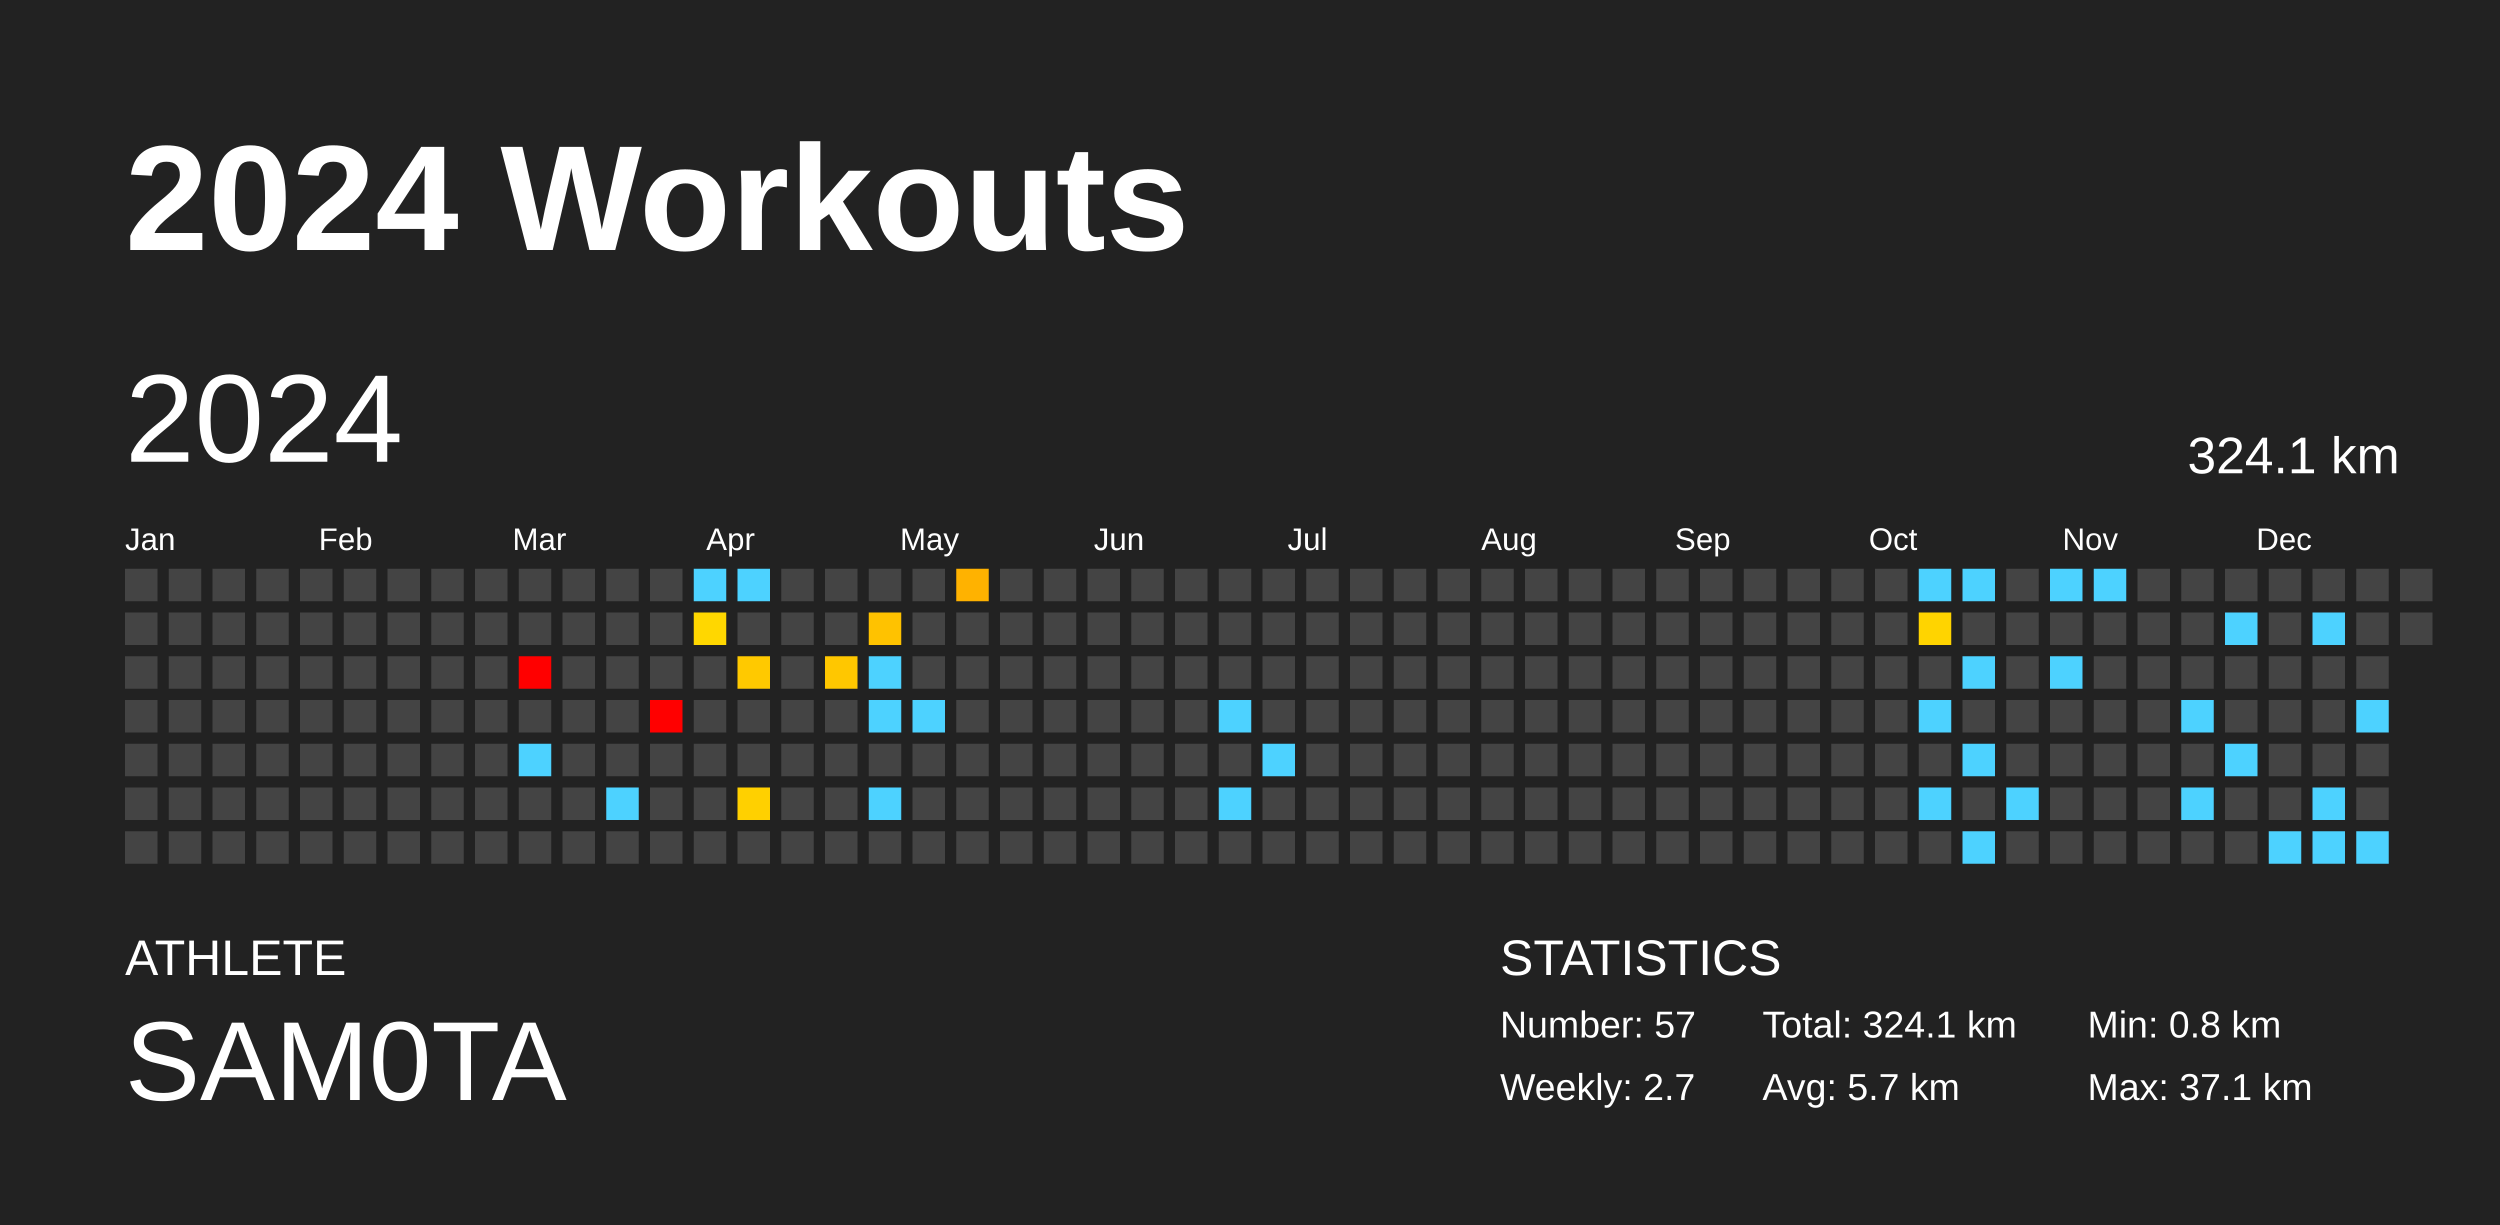
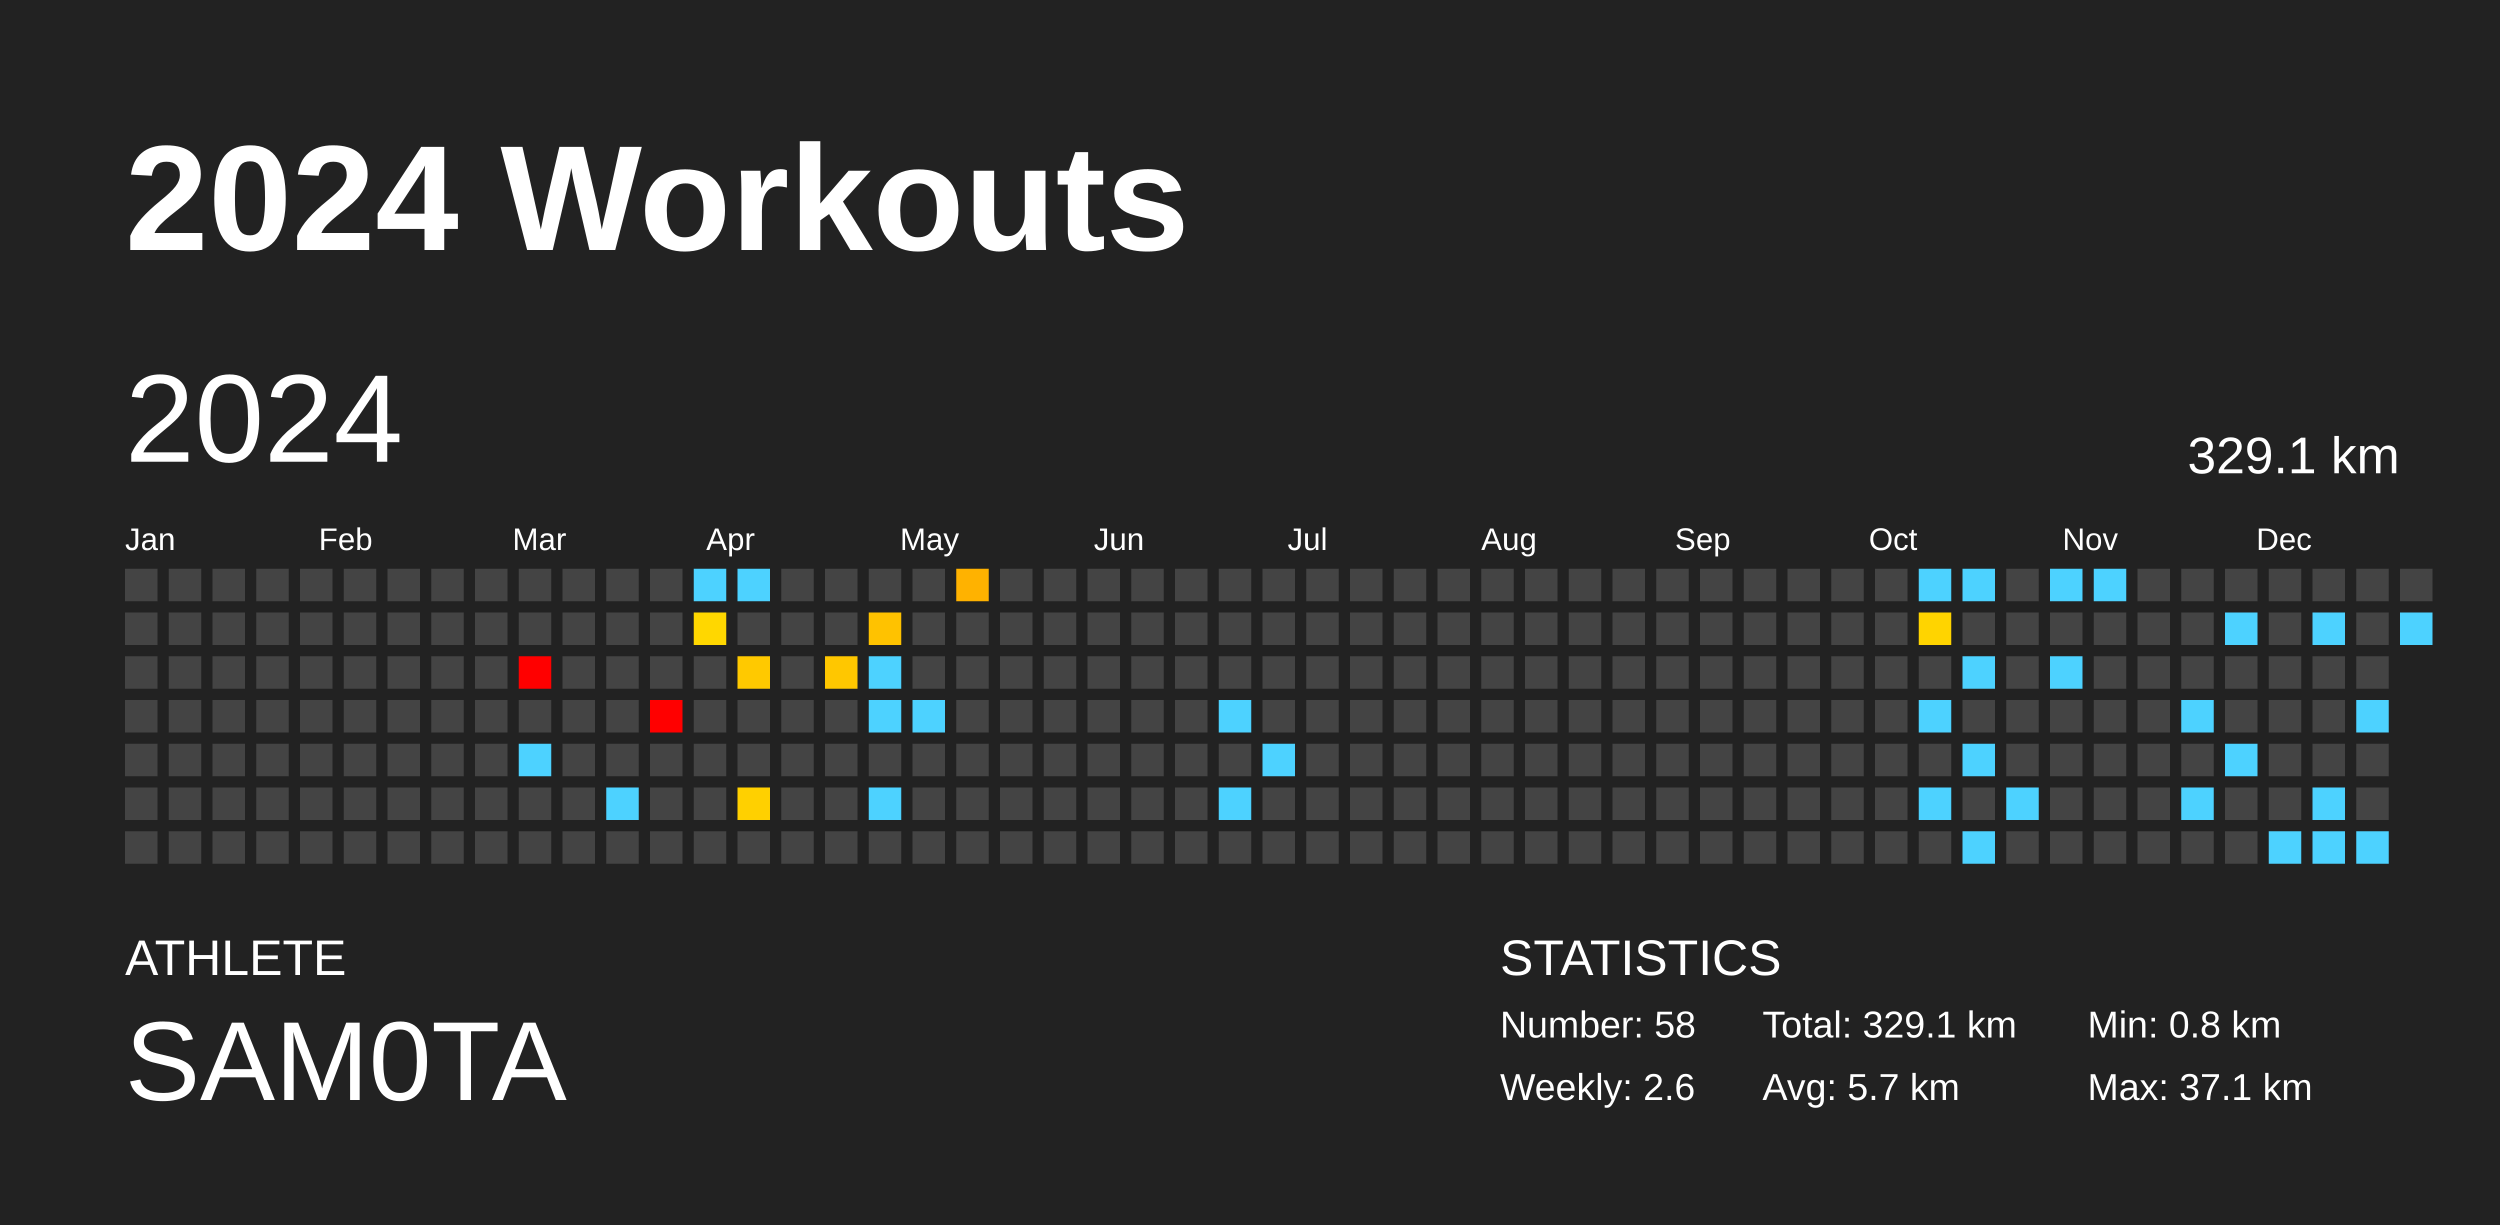
<svg xmlns="http://www.w3.org/2000/svg" baseProfile="full" height="98mm" version="1.1" viewBox="0,0,200,98" width="200mm">
  <defs />
  <rect fill="#222222" height="98" width="200" x="0" y="0" />
  <text fill="#FFFFFF" style="font-size:12px; font-family:Arial; font-weight:bold;" x="10" y="20">2024 Workouts</text>
  <text fill="#FFFFFF" style="font-size:4px; font-family:Arial" x="10" y="78">ATHLETE</text>
  <text fill="#FFFFFF" style="font-size:9px; font-family:Arial" x="10" y="88">SAM0TA</text>
  <text fill="#FFFFFF" style="font-size:4px; font-family:Arial" x="120" y="78">STATISTICS</text>
-   <text fill="#FFFFFF" style="font-size:3px; font-family:Arial" x="120" y="83">Number: 57</text>
-   <text fill="#FFFFFF" style="font-size:3px; font-family:Arial" x="120" y="88">Weekly: 2.7</text>
-   <text fill="#FFFFFF" style="font-size:3px; font-family:Arial" x="141" y="83">Total: 324.1 km</text>
+   <text fill="#FFFFFF" style="font-size:3px; font-family:Arial" x="120" y="83">Number: 58</text>
+   <text fill="#FFFFFF" style="font-size:3px; font-family:Arial" x="120" y="88">Weekly: 2.6</text>
+   <text fill="#FFFFFF" style="font-size:3px; font-family:Arial" x="141" y="83">Total: 329.1 km</text>
  <text fill="#FFFFFF" style="font-size:3px; font-family:Arial" x="141" y="88">Avg: 5.7 km</text>
  <text fill="#FFFFFF" style="font-size:3px; font-family:Arial" x="167" y="83">Min: 0.8 km</text>
  <text fill="#FFFFFF" style="font-size:3px; font-family:Arial" x="167" y="88">Max: 37.1 km</text>
  <text dominant-baseline="hanging" fill="#FFFFFF" style="font-size:10.0px; font-family:Arial;" x="10" y="30">2024</text>
-   <text dominant-baseline="hanging" fill="#FFFFFF" style="font-size:4.125px; font-family:Arial;" x="175" y="35">324.1 km</text>
+   <text dominant-baseline="hanging" fill="#FFFFFF" style="font-size:4.125px; font-family:Arial;" x="175" y="35">329.1 km</text>
  <text fill="#FFFFFF" style="font-size:2.5px; font-family:Arial" x="10.0" y="44">Jan</text>
  <text fill="#FFFFFF" style="font-size:2.5px; font-family:Arial" x="25.5" y="44">Feb</text>
  <text fill="#FFFFFF" style="font-size:2.5px; font-family:Arial" x="41.0" y="44">Mar</text>
  <text fill="#FFFFFF" style="font-size:2.5px; font-family:Arial" x="56.5" y="44">Apr</text>
  <text fill="#FFFFFF" style="font-size:2.5px; font-family:Arial" x="72.0" y="44">May</text>
  <text fill="#FFFFFF" style="font-size:2.5px; font-family:Arial" x="87.5" y="44">Jun</text>
  <text fill="#FFFFFF" style="font-size:2.5px; font-family:Arial" x="103.0" y="44">Jul</text>
  <text fill="#FFFFFF" style="font-size:2.5px; font-family:Arial" x="118.5" y="44">Aug</text>
  <text fill="#FFFFFF" style="font-size:2.5px; font-family:Arial" x="134.0" y="44">Sep</text>
  <text fill="#FFFFFF" style="font-size:2.5px; font-family:Arial" x="149.5" y="44">Oct</text>
  <text fill="#FFFFFF" style="font-size:2.5px; font-family:Arial" x="165.0" y="44">Nov</text>
  <text fill="#FFFFFF" style="font-size:2.5px; font-family:Arial" x="180.5" y="44">Dec</text>
  <rect fill="#444444" height="2.6" width="2.6" x="10.0" y="45.5" />
  <rect fill="#444444" height="2.6" width="2.6" x="10.0" y="49.0" />
  <rect fill="#444444" height="2.6" width="2.6" x="10.0" y="52.5" />
  <rect fill="#444444" height="2.6" width="2.6" x="10.0" y="56.0" />
  <rect fill="#444444" height="2.6" width="2.6" x="10.0" y="59.5" />
  <rect fill="#444444" height="2.6" width="2.6" x="10.0" y="63.0" />
  <rect fill="#444444" height="2.6" width="2.6" x="10.0" y="66.5" />
  <rect fill="#444444" height="2.6" width="2.6" x="13.5" y="45.5" />
  <rect fill="#444444" height="2.6" width="2.6" x="13.5" y="49.0" />
  <rect fill="#444444" height="2.6" width="2.6" x="13.5" y="52.5" />
  <rect fill="#444444" height="2.6" width="2.6" x="13.5" y="56.0" />
  <rect fill="#444444" height="2.6" width="2.6" x="13.5" y="59.5" />
  <rect fill="#444444" height="2.6" width="2.6" x="13.5" y="63.0" />
  <rect fill="#444444" height="2.6" width="2.6" x="13.5" y="66.5" />
  <rect fill="#444444" height="2.6" width="2.6" x="17.0" y="45.5" />
  <rect fill="#444444" height="2.6" width="2.6" x="17.0" y="49.0" />
  <rect fill="#444444" height="2.6" width="2.6" x="17.0" y="52.5" />
  <rect fill="#444444" height="2.6" width="2.6" x="17.0" y="56.0" />
  <rect fill="#444444" height="2.6" width="2.6" x="17.0" y="59.5" />
  <rect fill="#444444" height="2.6" width="2.6" x="17.0" y="63.0" />
  <rect fill="#444444" height="2.6" width="2.6" x="17.0" y="66.5" />
  <rect fill="#444444" height="2.6" width="2.6" x="20.5" y="45.5" />
  <rect fill="#444444" height="2.6" width="2.6" x="20.5" y="49.0" />
  <rect fill="#444444" height="2.6" width="2.6" x="20.5" y="52.5" />
  <rect fill="#444444" height="2.6" width="2.6" x="20.5" y="56.0" />
  <rect fill="#444444" height="2.6" width="2.6" x="20.5" y="59.5" />
  <rect fill="#444444" height="2.6" width="2.6" x="20.5" y="63.0" />
  <rect fill="#444444" height="2.6" width="2.6" x="20.5" y="66.5" />
  <rect fill="#444444" height="2.6" width="2.6" x="24.0" y="45.5" />
  <rect fill="#444444" height="2.6" width="2.6" x="24.0" y="49.0" />
  <rect fill="#444444" height="2.6" width="2.6" x="24.0" y="52.5" />
  <rect fill="#444444" height="2.6" width="2.6" x="24.0" y="56.0" />
  <rect fill="#444444" height="2.6" width="2.6" x="24.0" y="59.5" />
  <rect fill="#444444" height="2.6" width="2.6" x="24.0" y="63.0" />
  <rect fill="#444444" height="2.6" width="2.6" x="24.0" y="66.5" />
  <rect fill="#444444" height="2.6" width="2.6" x="27.5" y="45.5" />
  <rect fill="#444444" height="2.6" width="2.6" x="27.5" y="49.0" />
  <rect fill="#444444" height="2.6" width="2.6" x="27.5" y="52.5" />
  <rect fill="#444444" height="2.6" width="2.6" x="27.5" y="56.0" />
  <rect fill="#444444" height="2.6" width="2.6" x="27.5" y="59.5" />
  <rect fill="#444444" height="2.6" width="2.6" x="27.5" y="63.0" />
  <rect fill="#444444" height="2.6" width="2.6" x="27.5" y="66.5" />
  <rect fill="#444444" height="2.6" width="2.6" x="31.0" y="45.5" />
  <rect fill="#444444" height="2.6" width="2.6" x="31.0" y="49.0" />
  <rect fill="#444444" height="2.6" width="2.6" x="31.0" y="52.5" />
  <rect fill="#444444" height="2.6" width="2.6" x="31.0" y="56.0" />
  <rect fill="#444444" height="2.6" width="2.6" x="31.0" y="59.5" />
  <rect fill="#444444" height="2.6" width="2.6" x="31.0" y="63.0" />
  <rect fill="#444444" height="2.6" width="2.6" x="31.0" y="66.5" />
  <rect fill="#444444" height="2.6" width="2.6" x="34.5" y="45.5" />
  <rect fill="#444444" height="2.6" width="2.6" x="34.5" y="49.0" />
  <rect fill="#444444" height="2.6" width="2.6" x="34.5" y="52.5" />
  <rect fill="#444444" height="2.6" width="2.6" x="34.5" y="56.0" />
  <rect fill="#444444" height="2.6" width="2.6" x="34.5" y="59.5" />
  <rect fill="#444444" height="2.6" width="2.6" x="34.5" y="63.0" />
  <rect fill="#444444" height="2.6" width="2.6" x="34.5" y="66.5" />
  <rect fill="#444444" height="2.6" width="2.6" x="38.0" y="45.5" />
  <rect fill="#444444" height="2.6" width="2.6" x="38.0" y="49.0" />
  <rect fill="#444444" height="2.6" width="2.6" x="38.0" y="52.5" />
  <rect fill="#444444" height="2.6" width="2.6" x="38.0" y="56.0" />
  <rect fill="#444444" height="2.6" width="2.6" x="38.0" y="59.5" />
  <rect fill="#444444" height="2.6" width="2.6" x="38.0" y="63.0" />
  <rect fill="#444444" height="2.6" width="2.6" x="38.0" y="66.5" />
  <rect fill="#444444" height="2.6" width="2.6" x="41.5" y="45.5" />
  <rect fill="#444444" height="2.6" width="2.6" x="41.5" y="49.0" />
  <rect fill="red" height="2.6" width="2.6" x="41.5" y="52.5" />
  <rect fill="#444444" height="2.6" width="2.6" x="41.5" y="56.0" />
  <rect fill="#4dd2ff" height="2.6" width="2.6" x="41.5" y="59.5" />
  <rect fill="#444444" height="2.6" width="2.6" x="41.5" y="63.0" />
  <rect fill="#444444" height="2.6" width="2.6" x="41.5" y="66.5" />
  <rect fill="#444444" height="2.6" width="2.6" x="45.0" y="45.5" />
  <rect fill="#444444" height="2.6" width="2.6" x="45.0" y="49.0" />
  <rect fill="#444444" height="2.6" width="2.6" x="45.0" y="52.5" />
  <rect fill="#444444" height="2.6" width="2.6" x="45.0" y="56.0" />
  <rect fill="#444444" height="2.6" width="2.6" x="45.0" y="59.5" />
  <rect fill="#444444" height="2.6" width="2.6" x="45.0" y="63.0" />
  <rect fill="#444444" height="2.6" width="2.6" x="45.0" y="66.5" />
  <rect fill="#444444" height="2.6" width="2.6" x="48.5" y="45.5" />
  <rect fill="#444444" height="2.6" width="2.6" x="48.5" y="49.0" />
  <rect fill="#444444" height="2.6" width="2.6" x="48.5" y="52.5" />
  <rect fill="#444444" height="2.6" width="2.6" x="48.5" y="56.0" />
  <rect fill="#444444" height="2.6" width="2.6" x="48.5" y="59.5" />
  <rect fill="#4dd2ff" height="2.6" width="2.6" x="48.5" y="63.0" />
  <rect fill="#444444" height="2.6" width="2.6" x="48.5" y="66.5" />
  <rect fill="#444444" height="2.6" width="2.6" x="52.0" y="45.5" />
  <rect fill="#444444" height="2.6" width="2.6" x="52.0" y="49.0" />
  <rect fill="#444444" height="2.6" width="2.6" x="52.0" y="52.5" />
  <rect fill="red" height="2.6" width="2.6" x="52.0" y="56.0" />
  <rect fill="#444444" height="2.6" width="2.6" x="52.0" y="59.5" />
  <rect fill="#444444" height="2.6" width="2.6" x="52.0" y="63.0" />
  <rect fill="#444444" height="2.6" width="2.6" x="52.0" y="66.5" />
  <rect fill="#4dd2ff" height="2.6" width="2.6" x="55.5" y="45.5" />
  <rect fill="#ffd700" height="2.6" width="2.6" x="55.5" y="49.0" />
  <rect fill="#444444" height="2.6" width="2.6" x="55.5" y="52.5" />
  <rect fill="#444444" height="2.6" width="2.6" x="55.5" y="56.0" />
  <rect fill="#444444" height="2.6" width="2.6" x="55.5" y="59.5" />
  <rect fill="#444444" height="2.6" width="2.6" x="55.5" y="63.0" />
  <rect fill="#444444" height="2.6" width="2.6" x="55.5" y="66.5" />
  <rect fill="#4dd2ff" height="2.6" width="2.6" x="59.0" y="45.5" />
  <rect fill="#444444" height="2.6" width="2.6" x="59.0" y="49.0" />
  <rect fill="#ffc900" height="2.6" width="2.6" x="59.0" y="52.5" />
  <rect fill="#444444" height="2.6" width="2.6" x="59.0" y="56.0" />
  <rect fill="#444444" height="2.6" width="2.6" x="59.0" y="59.5" />
  <rect fill="#ffd000" height="2.6" width="2.6" x="59.0" y="63.0" />
  <rect fill="#444444" height="2.6" width="2.6" x="59.0" y="66.5" />
  <rect fill="#444444" height="2.6" width="2.6" x="62.5" y="45.5" />
  <rect fill="#444444" height="2.6" width="2.6" x="62.5" y="49.0" />
  <rect fill="#444444" height="2.6" width="2.6" x="62.5" y="52.5" />
  <rect fill="#444444" height="2.6" width="2.6" x="62.5" y="56.0" />
  <rect fill="#444444" height="2.6" width="2.6" x="62.5" y="59.5" />
  <rect fill="#444444" height="2.6" width="2.6" x="62.5" y="63.0" />
  <rect fill="#444444" height="2.6" width="2.6" x="62.5" y="66.5" />
  <rect fill="#444444" height="2.6" width="2.6" x="66.0" y="45.5" />
  <rect fill="#444444" height="2.6" width="2.6" x="66.0" y="49.0" />
  <rect fill="#ffc700" height="2.6" width="2.6" x="66.0" y="52.5" />
  <rect fill="#444444" height="2.6" width="2.6" x="66.0" y="56.0" />
  <rect fill="#444444" height="2.6" width="2.6" x="66.0" y="59.5" />
  <rect fill="#444444" height="2.6" width="2.6" x="66.0" y="63.0" />
  <rect fill="#444444" height="2.6" width="2.6" x="66.0" y="66.5" />
  <rect fill="#444444" height="2.6" width="2.6" x="69.5" y="45.5" />
  <rect fill="#ffc200" height="2.6" width="2.6" x="69.5" y="49.0" />
  <rect fill="#4dd2ff" height="2.6" width="2.6" x="69.5" y="52.5" />
  <rect fill="#4dd2ff" height="2.6" width="2.6" x="69.5" y="56.0" />
  <rect fill="#444444" height="2.6" width="2.6" x="69.5" y="59.5" />
  <rect fill="#4dd2ff" height="2.6" width="2.6" x="69.5" y="63.0" />
  <rect fill="#444444" height="2.6" width="2.6" x="69.5" y="66.5" />
  <rect fill="#444444" height="2.6" width="2.6" x="73.0" y="45.5" />
  <rect fill="#444444" height="2.6" width="2.6" x="73.0" y="49.0" />
  <rect fill="#444444" height="2.6" width="2.6" x="73.0" y="52.5" />
  <rect fill="#4dd2ff" height="2.6" width="2.6" x="73.0" y="56.0" />
  <rect fill="#444444" height="2.6" width="2.6" x="73.0" y="59.5" />
  <rect fill="#444444" height="2.6" width="2.6" x="73.0" y="63.0" />
  <rect fill="#444444" height="2.6" width="2.6" x="73.0" y="66.5" />
  <rect fill="#ffb200" height="2.6" width="2.6" x="76.5" y="45.5" />
  <rect fill="#444444" height="2.6" width="2.6" x="76.5" y="49.0" />
  <rect fill="#444444" height="2.6" width="2.6" x="76.5" y="52.5" />
  <rect fill="#444444" height="2.6" width="2.6" x="76.5" y="56.0" />
  <rect fill="#444444" height="2.6" width="2.6" x="76.5" y="59.5" />
  <rect fill="#444444" height="2.6" width="2.6" x="76.5" y="63.0" />
  <rect fill="#444444" height="2.6" width="2.6" x="76.5" y="66.5" />
  <rect fill="#444444" height="2.6" width="2.6" x="80.0" y="45.5" />
  <rect fill="#444444" height="2.6" width="2.6" x="80.0" y="49.0" />
  <rect fill="#444444" height="2.6" width="2.6" x="80.0" y="52.5" />
  <rect fill="#444444" height="2.6" width="2.6" x="80.0" y="56.0" />
  <rect fill="#444444" height="2.6" width="2.6" x="80.0" y="59.5" />
  <rect fill="#444444" height="2.6" width="2.6" x="80.0" y="63.0" />
  <rect fill="#444444" height="2.6" width="2.6" x="80.0" y="66.5" />
  <rect fill="#444444" height="2.6" width="2.6" x="83.5" y="45.5" />
  <rect fill="#444444" height="2.6" width="2.6" x="83.5" y="49.0" />
  <rect fill="#444444" height="2.6" width="2.6" x="83.5" y="52.5" />
  <rect fill="#444444" height="2.6" width="2.6" x="83.5" y="56.0" />
  <rect fill="#444444" height="2.6" width="2.6" x="83.5" y="59.5" />
  <rect fill="#444444" height="2.6" width="2.6" x="83.5" y="63.0" />
  <rect fill="#444444" height="2.6" width="2.6" x="83.5" y="66.5" />
  <rect fill="#444444" height="2.6" width="2.6" x="87.0" y="45.5" />
  <rect fill="#444444" height="2.6" width="2.6" x="87.0" y="49.0" />
  <rect fill="#444444" height="2.6" width="2.6" x="87.0" y="52.5" />
  <rect fill="#444444" height="2.6" width="2.6" x="87.0" y="56.0" />
  <rect fill="#444444" height="2.6" width="2.6" x="87.0" y="59.5" />
  <rect fill="#444444" height="2.6" width="2.6" x="87.0" y="63.0" />
  <rect fill="#444444" height="2.6" width="2.6" x="87.0" y="66.5" />
  <rect fill="#444444" height="2.6" width="2.6" x="90.5" y="45.5" />
  <rect fill="#444444" height="2.6" width="2.6" x="90.5" y="49.0" />
  <rect fill="#444444" height="2.6" width="2.6" x="90.5" y="52.5" />
  <rect fill="#444444" height="2.6" width="2.6" x="90.5" y="56.0" />
  <rect fill="#444444" height="2.6" width="2.6" x="90.5" y="59.5" />
  <rect fill="#444444" height="2.6" width="2.6" x="90.5" y="63.0" />
  <rect fill="#444444" height="2.6" width="2.6" x="90.5" y="66.5" />
  <rect fill="#444444" height="2.6" width="2.6" x="94.0" y="45.5" />
  <rect fill="#444444" height="2.6" width="2.6" x="94.0" y="49.0" />
  <rect fill="#444444" height="2.6" width="2.6" x="94.0" y="52.5" />
  <rect fill="#444444" height="2.6" width="2.6" x="94.0" y="56.0" />
  <rect fill="#444444" height="2.6" width="2.6" x="94.0" y="59.5" />
  <rect fill="#444444" height="2.6" width="2.6" x="94.0" y="63.0" />
  <rect fill="#444444" height="2.6" width="2.6" x="94.0" y="66.5" />
  <rect fill="#444444" height="2.6" width="2.6" x="97.5" y="45.5" />
  <rect fill="#444444" height="2.6" width="2.6" x="97.5" y="49.0" />
  <rect fill="#444444" height="2.6" width="2.6" x="97.5" y="52.5" />
  <rect fill="#4dd2ff" height="2.6" width="2.6" x="97.5" y="56.0" />
  <rect fill="#444444" height="2.6" width="2.6" x="97.5" y="59.5" />
  <rect fill="#4dd2ff" height="2.6" width="2.6" x="97.5" y="63.0" />
  <rect fill="#444444" height="2.6" width="2.6" x="97.5" y="66.5" />
  <rect fill="#444444" height="2.6" width="2.6" x="101.0" y="45.5" />
  <rect fill="#444444" height="2.6" width="2.6" x="101.0" y="49.0" />
  <rect fill="#444444" height="2.6" width="2.6" x="101.0" y="52.5" />
  <rect fill="#444444" height="2.6" width="2.6" x="101.0" y="56.0" />
  <rect fill="#4dd2ff" height="2.6" width="2.6" x="101.0" y="59.5" />
  <rect fill="#444444" height="2.6" width="2.6" x="101.0" y="63.0" />
  <rect fill="#444444" height="2.6" width="2.6" x="101.0" y="66.5" />
  <rect fill="#444444" height="2.6" width="2.6" x="104.5" y="45.5" />
  <rect fill="#444444" height="2.6" width="2.6" x="104.5" y="49.0" />
  <rect fill="#444444" height="2.6" width="2.6" x="104.5" y="52.5" />
  <rect fill="#444444" height="2.6" width="2.6" x="104.5" y="56.0" />
  <rect fill="#444444" height="2.6" width="2.6" x="104.5" y="59.5" />
  <rect fill="#444444" height="2.6" width="2.6" x="104.5" y="63.0" />
  <rect fill="#444444" height="2.6" width="2.6" x="104.5" y="66.5" />
  <rect fill="#444444" height="2.6" width="2.6" x="108.0" y="45.5" />
  <rect fill="#444444" height="2.6" width="2.6" x="108.0" y="49.0" />
  <rect fill="#444444" height="2.6" width="2.6" x="108.0" y="52.5" />
  <rect fill="#444444" height="2.6" width="2.6" x="108.0" y="56.0" />
  <rect fill="#444444" height="2.6" width="2.6" x="108.0" y="59.5" />
  <rect fill="#444444" height="2.6" width="2.6" x="108.0" y="63.0" />
  <rect fill="#444444" height="2.6" width="2.6" x="108.0" y="66.5" />
  <rect fill="#444444" height="2.6" width="2.6" x="111.5" y="45.5" />
  <rect fill="#444444" height="2.6" width="2.6" x="111.5" y="49.0" />
  <rect fill="#444444" height="2.6" width="2.6" x="111.5" y="52.5" />
  <rect fill="#444444" height="2.6" width="2.6" x="111.5" y="56.0" />
  <rect fill="#444444" height="2.6" width="2.6" x="111.5" y="59.5" />
  <rect fill="#444444" height="2.6" width="2.6" x="111.5" y="63.0" />
  <rect fill="#444444" height="2.6" width="2.6" x="111.5" y="66.5" />
  <rect fill="#444444" height="2.6" width="2.6" x="115.0" y="45.5" />
  <rect fill="#444444" height="2.6" width="2.6" x="115.0" y="49.0" />
  <rect fill="#444444" height="2.6" width="2.6" x="115.0" y="52.5" />
  <rect fill="#444444" height="2.6" width="2.6" x="115.0" y="56.0" />
  <rect fill="#444444" height="2.6" width="2.6" x="115.0" y="59.5" />
  <rect fill="#444444" height="2.6" width="2.6" x="115.0" y="63.0" />
  <rect fill="#444444" height="2.6" width="2.6" x="115.0" y="66.5" />
  <rect fill="#444444" height="2.6" width="2.6" x="118.5" y="45.5" />
  <rect fill="#444444" height="2.6" width="2.6" x="118.5" y="49.0" />
  <rect fill="#444444" height="2.6" width="2.6" x="118.5" y="52.5" />
  <rect fill="#444444" height="2.6" width="2.6" x="118.5" y="56.0" />
  <rect fill="#444444" height="2.6" width="2.6" x="118.5" y="59.5" />
  <rect fill="#444444" height="2.6" width="2.6" x="118.5" y="63.0" />
  <rect fill="#444444" height="2.6" width="2.6" x="118.5" y="66.5" />
  <rect fill="#444444" height="2.6" width="2.6" x="122.0" y="45.5" />
  <rect fill="#444444" height="2.6" width="2.6" x="122.0" y="49.0" />
  <rect fill="#444444" height="2.6" width="2.6" x="122.0" y="52.5" />
  <rect fill="#444444" height="2.6" width="2.6" x="122.0" y="56.0" />
  <rect fill="#444444" height="2.6" width="2.6" x="122.0" y="59.5" />
  <rect fill="#444444" height="2.6" width="2.6" x="122.0" y="63.0" />
  <rect fill="#444444" height="2.6" width="2.6" x="122.0" y="66.5" />
  <rect fill="#444444" height="2.6" width="2.6" x="125.5" y="45.5" />
  <rect fill="#444444" height="2.6" width="2.6" x="125.5" y="49.0" />
  <rect fill="#444444" height="2.6" width="2.6" x="125.5" y="52.5" />
  <rect fill="#444444" height="2.6" width="2.6" x="125.5" y="56.0" />
  <rect fill="#444444" height="2.6" width="2.6" x="125.5" y="59.5" />
  <rect fill="#444444" height="2.6" width="2.6" x="125.5" y="63.0" />
  <rect fill="#444444" height="2.6" width="2.6" x="125.5" y="66.5" />
  <rect fill="#444444" height="2.6" width="2.6" x="129.0" y="45.5" />
  <rect fill="#444444" height="2.6" width="2.6" x="129.0" y="49.0" />
  <rect fill="#444444" height="2.6" width="2.6" x="129.0" y="52.5" />
  <rect fill="#444444" height="2.6" width="2.6" x="129.0" y="56.0" />
  <rect fill="#444444" height="2.6" width="2.6" x="129.0" y="59.5" />
  <rect fill="#444444" height="2.6" width="2.6" x="129.0" y="63.0" />
  <rect fill="#444444" height="2.6" width="2.6" x="129.0" y="66.5" />
  <rect fill="#444444" height="2.6" width="2.6" x="132.5" y="45.5" />
  <rect fill="#444444" height="2.6" width="2.6" x="132.5" y="49.0" />
  <rect fill="#444444" height="2.6" width="2.6" x="132.5" y="52.5" />
  <rect fill="#444444" height="2.6" width="2.6" x="132.5" y="56.0" />
  <rect fill="#444444" height="2.6" width="2.6" x="132.5" y="59.5" />
  <rect fill="#444444" height="2.6" width="2.6" x="132.5" y="63.0" />
  <rect fill="#444444" height="2.6" width="2.6" x="132.5" y="66.5" />
  <rect fill="#444444" height="2.6" width="2.6" x="136.0" y="45.5" />
  <rect fill="#444444" height="2.6" width="2.6" x="136.0" y="49.0" />
  <rect fill="#444444" height="2.6" width="2.6" x="136.0" y="52.5" />
  <rect fill="#444444" height="2.6" width="2.6" x="136.0" y="56.0" />
  <rect fill="#444444" height="2.6" width="2.6" x="136.0" y="59.5" />
  <rect fill="#444444" height="2.6" width="2.6" x="136.0" y="63.0" />
  <rect fill="#444444" height="2.6" width="2.6" x="136.0" y="66.5" />
  <rect fill="#444444" height="2.6" width="2.6" x="139.5" y="45.5" />
  <rect fill="#444444" height="2.6" width="2.6" x="139.5" y="49.0" />
  <rect fill="#444444" height="2.6" width="2.6" x="139.5" y="52.5" />
  <rect fill="#444444" height="2.6" width="2.6" x="139.5" y="56.0" />
  <rect fill="#444444" height="2.6" width="2.6" x="139.5" y="59.5" />
  <rect fill="#444444" height="2.6" width="2.6" x="139.5" y="63.0" />
  <rect fill="#444444" height="2.6" width="2.6" x="139.5" y="66.5" />
  <rect fill="#444444" height="2.6" width="2.6" x="143.0" y="45.5" />
  <rect fill="#444444" height="2.6" width="2.6" x="143.0" y="49.0" />
  <rect fill="#444444" height="2.6" width="2.6" x="143.0" y="52.5" />
  <rect fill="#444444" height="2.6" width="2.6" x="143.0" y="56.0" />
  <rect fill="#444444" height="2.6" width="2.6" x="143.0" y="59.5" />
  <rect fill="#444444" height="2.6" width="2.6" x="143.0" y="63.0" />
  <rect fill="#444444" height="2.6" width="2.6" x="143.0" y="66.5" />
  <rect fill="#444444" height="2.6" width="2.6" x="146.5" y="45.5" />
  <rect fill="#444444" height="2.6" width="2.6" x="146.5" y="49.0" />
  <rect fill="#444444" height="2.6" width="2.6" x="146.5" y="52.5" />
  <rect fill="#444444" height="2.6" width="2.6" x="146.5" y="56.0" />
  <rect fill="#444444" height="2.6" width="2.6" x="146.5" y="59.5" />
  <rect fill="#444444" height="2.6" width="2.6" x="146.5" y="63.0" />
  <rect fill="#444444" height="2.6" width="2.6" x="146.5" y="66.5" />
  <rect fill="#444444" height="2.6" width="2.6" x="150.0" y="45.5" />
  <rect fill="#444444" height="2.6" width="2.6" x="150.0" y="49.0" />
  <rect fill="#444444" height="2.6" width="2.6" x="150.0" y="52.5" />
  <rect fill="#444444" height="2.6" width="2.6" x="150.0" y="56.0" />
  <rect fill="#444444" height="2.6" width="2.6" x="150.0" y="59.5" />
  <rect fill="#444444" height="2.6" width="2.6" x="150.0" y="63.0" />
  <rect fill="#444444" height="2.6" width="2.6" x="150.0" y="66.5" />
  <rect fill="#4dd2ff" height="2.6" width="2.6" x="153.5" y="45.5" />
  <rect fill="#ffd400" height="2.6" width="2.6" x="153.5" y="49.0" />
  <rect fill="#444444" height="2.6" width="2.6" x="153.5" y="52.5" />
  <rect fill="#4dd2ff" height="2.6" width="2.6" x="153.5" y="56.0" />
  <rect fill="#444444" height="2.6" width="2.6" x="153.5" y="59.5" />
  <rect fill="#4dd2ff" height="2.6" width="2.6" x="153.5" y="63.0" />
  <rect fill="#444444" height="2.6" width="2.6" x="153.5" y="66.5" />
  <rect fill="#4dd2ff" height="2.6" width="2.6" x="157.0" y="45.5" />
  <rect fill="#444444" height="2.6" width="2.6" x="157.0" y="49.0" />
  <rect fill="#4dd2ff" height="2.6" width="2.6" x="157.0" y="52.5" />
  <rect fill="#444444" height="2.6" width="2.6" x="157.0" y="56.0" />
  <rect fill="#4dd2ff" height="2.6" width="2.6" x="157.0" y="59.5" />
  <rect fill="#444444" height="2.6" width="2.6" x="157.0" y="63.0" />
  <rect fill="#4dd2ff" height="2.6" width="2.6" x="157.0" y="66.5" />
  <rect fill="#444444" height="2.6" width="2.6" x="160.5" y="45.5" />
  <rect fill="#444444" height="2.6" width="2.6" x="160.5" y="49.0" />
  <rect fill="#444444" height="2.6" width="2.6" x="160.5" y="52.5" />
  <rect fill="#444444" height="2.6" width="2.6" x="160.5" y="56.0" />
  <rect fill="#444444" height="2.6" width="2.6" x="160.5" y="59.5" />
  <rect fill="#4dd2ff" height="2.6" width="2.6" x="160.5" y="63.0" />
  <rect fill="#444444" height="2.6" width="2.6" x="160.5" y="66.5" />
  <rect fill="#4dd2ff" height="2.6" width="2.6" x="164.0" y="45.5" />
  <rect fill="#444444" height="2.6" width="2.6" x="164.0" y="49.0" />
  <rect fill="#4dd2ff" height="2.6" width="2.6" x="164.0" y="52.5" />
  <rect fill="#444444" height="2.6" width="2.6" x="164.0" y="56.0" />
  <rect fill="#444444" height="2.6" width="2.6" x="164.0" y="59.5" />
  <rect fill="#444444" height="2.6" width="2.6" x="164.0" y="63.0" />
  <rect fill="#444444" height="2.6" width="2.6" x="164.0" y="66.5" />
  <rect fill="#4dd2ff" height="2.6" width="2.6" x="167.5" y="45.5" />
  <rect fill="#444444" height="2.6" width="2.6" x="167.5" y="49.0" />
  <rect fill="#444444" height="2.6" width="2.6" x="167.5" y="52.5" />
  <rect fill="#444444" height="2.6" width="2.6" x="167.5" y="56.0" />
  <rect fill="#444444" height="2.6" width="2.6" x="167.5" y="59.5" />
  <rect fill="#444444" height="2.6" width="2.6" x="167.5" y="63.0" />
  <rect fill="#444444" height="2.6" width="2.6" x="167.5" y="66.5" />
  <rect fill="#444444" height="2.6" width="2.6" x="171.0" y="45.5" />
  <rect fill="#444444" height="2.6" width="2.6" x="171.0" y="49.0" />
  <rect fill="#444444" height="2.6" width="2.6" x="171.0" y="52.5" />
  <rect fill="#444444" height="2.6" width="2.6" x="171.0" y="56.0" />
  <rect fill="#444444" height="2.6" width="2.6" x="171.0" y="59.5" />
  <rect fill="#444444" height="2.6" width="2.6" x="171.0" y="63.0" />
  <rect fill="#444444" height="2.6" width="2.6" x="171.0" y="66.5" />
  <rect fill="#444444" height="2.6" width="2.6" x="174.5" y="45.5" />
  <rect fill="#444444" height="2.6" width="2.6" x="174.5" y="49.0" />
  <rect fill="#444444" height="2.6" width="2.6" x="174.5" y="52.5" />
  <rect fill="#4dd2ff" height="2.6" width="2.6" x="174.5" y="56.0" />
  <rect fill="#444444" height="2.6" width="2.6" x="174.5" y="59.5" />
  <rect fill="#4dd2ff" height="2.6" width="2.6" x="174.5" y="63.0" />
  <rect fill="#444444" height="2.6" width="2.6" x="174.5" y="66.5" />
  <rect fill="#444444" height="2.6" width="2.6" x="178.0" y="45.5" />
  <rect fill="#4dd2ff" height="2.6" width="2.6" x="178.0" y="49.0" />
  <rect fill="#444444" height="2.6" width="2.6" x="178.0" y="52.5" />
  <rect fill="#444444" height="2.6" width="2.6" x="178.0" y="56.0" />
  <rect fill="#4dd2ff" height="2.6" width="2.6" x="178.0" y="59.5" />
  <rect fill="#444444" height="2.6" width="2.6" x="178.0" y="63.0" />
  <rect fill="#444444" height="2.6" width="2.6" x="178.0" y="66.5" />
  <rect fill="#444444" height="2.6" width="2.6" x="181.5" y="45.5" />
  <rect fill="#444444" height="2.6" width="2.6" x="181.5" y="49.0" />
  <rect fill="#444444" height="2.6" width="2.6" x="181.5" y="52.5" />
  <rect fill="#444444" height="2.6" width="2.6" x="181.5" y="56.0" />
  <rect fill="#444444" height="2.6" width="2.6" x="181.5" y="59.5" />
  <rect fill="#444444" height="2.6" width="2.6" x="181.5" y="63.0" />
  <rect fill="#4dd2ff" height="2.6" width="2.6" x="181.5" y="66.5" />
  <rect fill="#444444" height="2.6" width="2.6" x="185.0" y="45.5" />
  <rect fill="#4dd2ff" height="2.6" width="2.6" x="185.0" y="49.0" />
  <rect fill="#444444" height="2.6" width="2.6" x="185.0" y="52.5" />
  <rect fill="#444444" height="2.6" width="2.6" x="185.0" y="56.0" />
  <rect fill="#444444" height="2.6" width="2.6" x="185.0" y="59.5" />
  <rect fill="#4dd2ff" height="2.6" width="2.6" x="185.0" y="63.0" />
  <rect fill="#4dd2ff" height="2.6" width="2.6" x="185.0" y="66.5" />
  <rect fill="#444444" height="2.6" width="2.6" x="188.5" y="45.5" />
  <rect fill="#444444" height="2.6" width="2.6" x="188.5" y="49.0" />
  <rect fill="#444444" height="2.6" width="2.6" x="188.5" y="52.5" />
  <rect fill="#4dd2ff" height="2.6" width="2.6" x="188.5" y="56.0" />
  <rect fill="#444444" height="2.6" width="2.6" x="188.5" y="59.5" />
  <rect fill="#444444" height="2.6" width="2.6" x="188.5" y="63.0" />
  <rect fill="#4dd2ff" height="2.6" width="2.6" x="188.5" y="66.5" />
  <rect fill="#444444" height="2.6" width="2.6" x="192.0" y="45.5" />
-   <rect fill="#444444" height="2.6" width="2.6" x="192.0" y="49.0" />
+   <rect fill="#4dd2ff" height="2.6" width="2.6" x="192.0" y="49.0" />
</svg>
